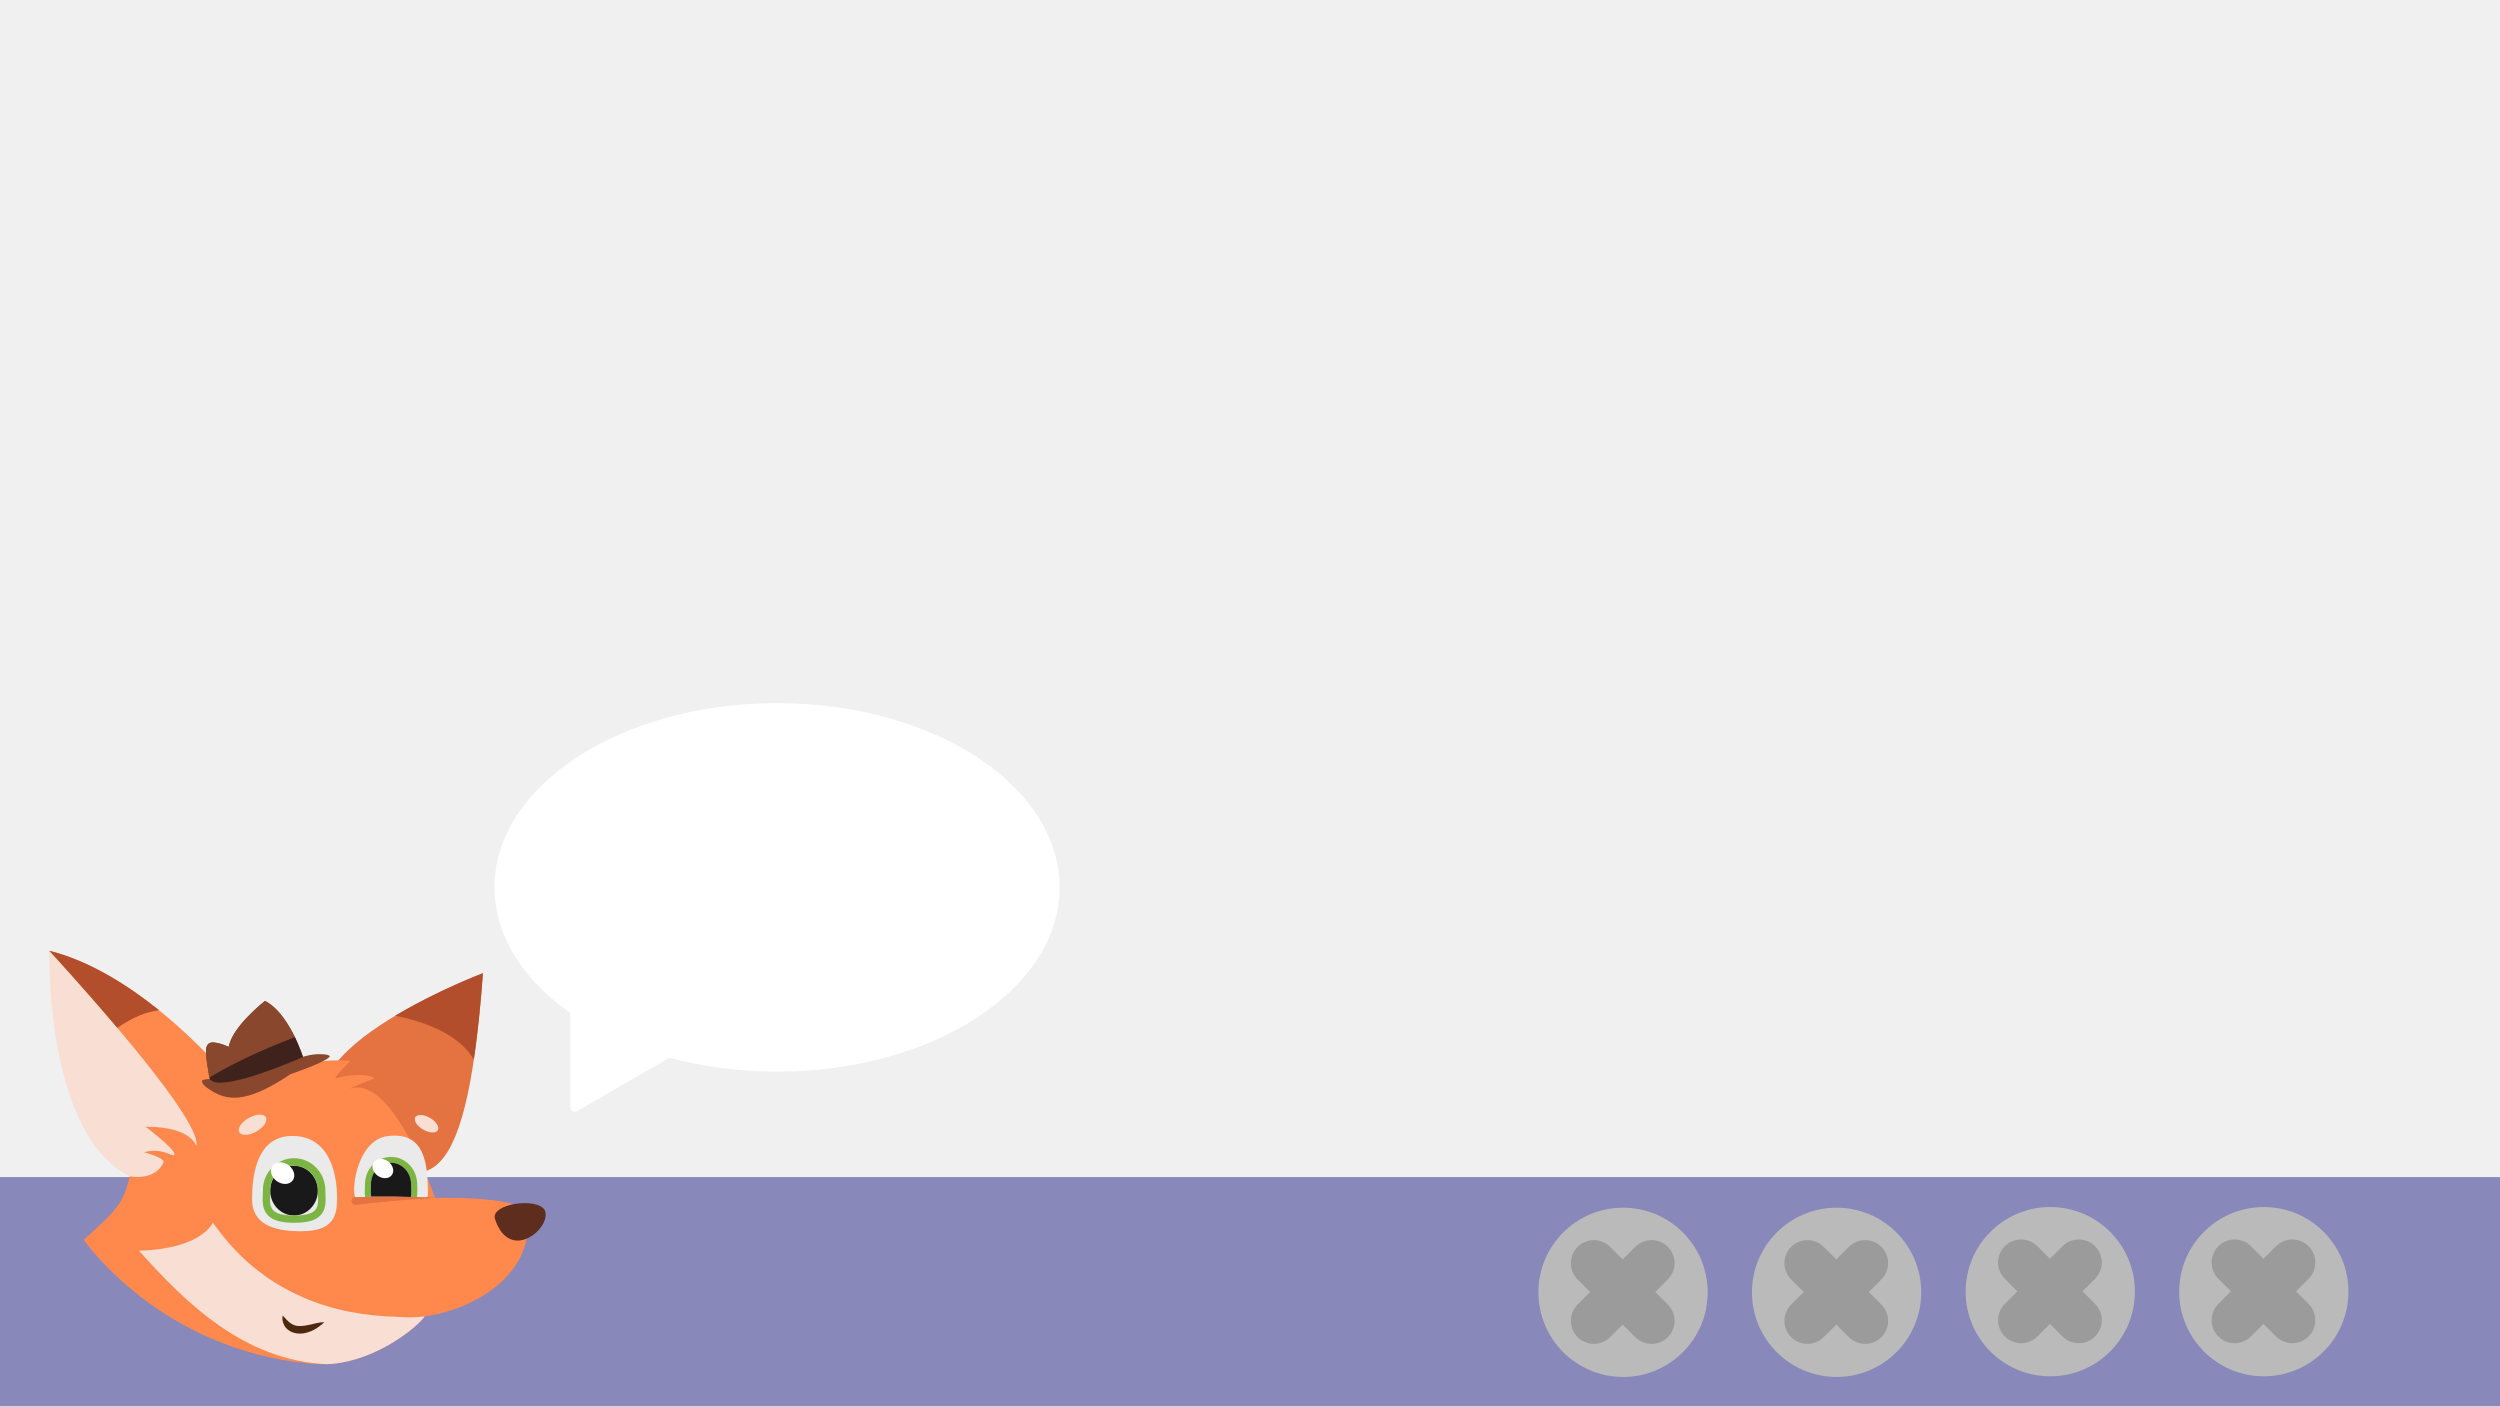
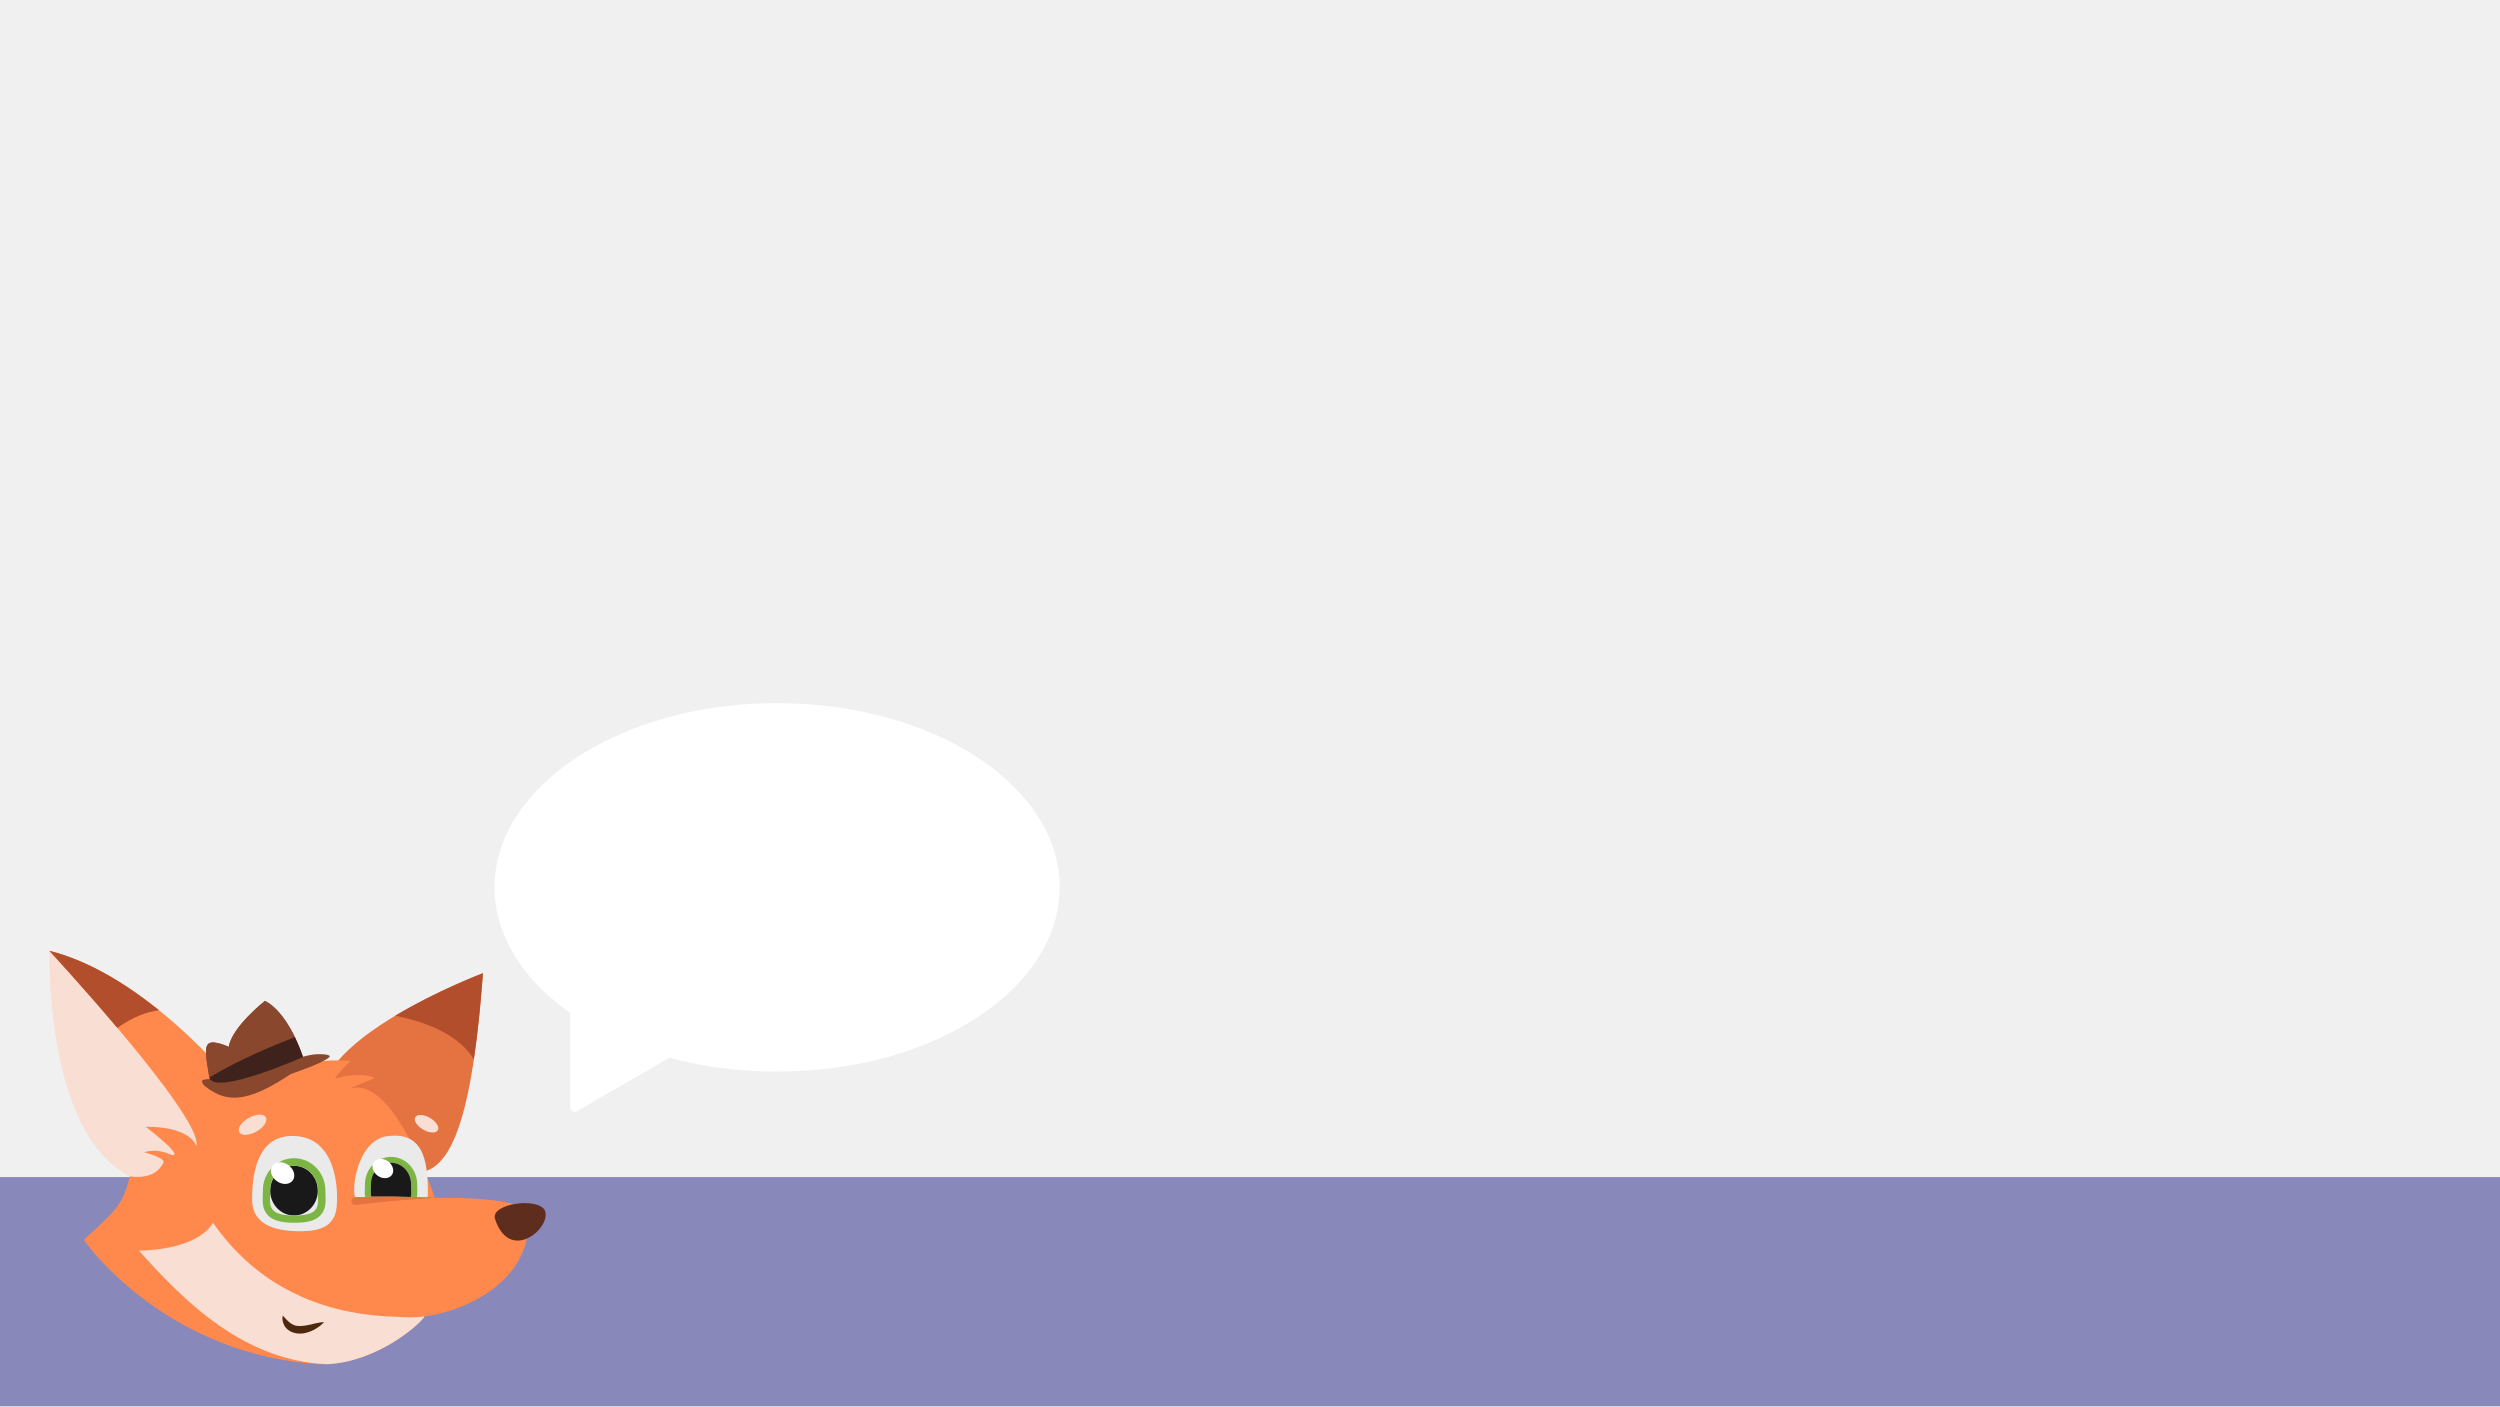
<svg xmlns="http://www.w3.org/2000/svg" version="1.1" id="layer_01" x="0px" y="0px" viewBox="0 0 1920 1080" enable-background="new 0 0 1920 1080" xml:space="preserve">
+   <g id="icon-placeholders">
+     <g id="water-placeholder">
+       <circle fill="#BABABA" cx="1246.5" cy="992.5" r="65" />
+       <g>
+         <path fill="#9B9B9B" d="M1280.9,1026.9L1280.9,1026.9c6.9-6.9,6.9-18.1,0-25l-44.3-44.3c-6.9-6.9-18.1-6.9-25,0v0     c-6.9,6.9-6.9,18.1,0,25l44.3,44.3C1262.8,1033.8,1274,1033.8,1280.9,1026.9z" />
+         <path fill="#9B9B9B" d="M1211.6,1026.9L1211.6,1026.9c-6.9-6.9-6.9-18.1,0-25l44.3-44.3c6.9-6.9,18.1-6.9,25,0v0     c6.9,6.9,6.9,18.1,0,25l-44.3,44.3C1229.7,1033.8,1218.5,1033.8,1211.6,1026.9z" />
+       </g>
+     </g>
+     <g id="light-placeholder">
+       <circle fill="#BABABA" cx="1410.5" cy="992.5" r="65" />
+       <g>
+         <path fill="#9B9B9B" d="M1444.9,1026.9L1444.9,1026.9c6.9-6.9,6.9-18.1,0-25l-44.3-44.3c-6.9-6.9-18.1-6.9-25,0v0     c-6.9,6.9-6.9,18.1,0,25l44.3,44.3C1426.8,1033.8,1438,1033.8,1444.9,1026.9z" />
+         <path fill="#9B9B9B" d="M1375.6,1026.9L1375.6,1026.9c-6.9-6.9-6.9-18.1,0-25l44.3-44.3c6.9-6.9,18.1-6.9,25,0v0     c6.9,6.9,6.9,18.1,0,25l-44.3,44.3C1393.7,1033.8,1382.5,1033.8,1375.6,1026.9z" />
+       </g>
+     </g>
+     <g id="el-placeholder">
+       <circle fill="#BABABA" cx="1574.6" cy="992" r="65" />
+       <g>
+         <path fill="#9B9B9B" d="M1609,1026.4L1609,1026.4c6.9-6.9,6.9-18.1,0-25l-44.3-44.3c-6.9-6.9-18.1-6.9-25,0v0     c-6.9,6.9-6.9,18.1,0,25l44.3,44.3C1590.9,1033.3,1602.1,1033.3,1609,1026.4z" />
+         <path fill="#9B9B9B" d="M1539.7,1026.4L1539.7,1026.4c-6.9-6.9-6.9-18.1,0-25l44.3-44.3c6.9-6.9,18.1-6.9,25,0v0     c6.9,6.9,6.9,18.1,0,25l-44.3,44.3C1557.8,1033.3,1546.6,1033.3,1539.7,1026.4z" />
+       </g>
+     </g>
+     <g id="heat-placeholder">
+       <circle fill="#BABABA" cx="1738.6" cy="992" r="65" />
+       <g>
+         <path fill="#9B9B9B" d="M1773,1026.4L1773,1026.4c6.9-6.9,6.9-18.1,0-25l-44.3-44.3c-6.9-6.9-18.1-6.9-25,0v0     c-6.9,6.9-6.9,18.1,0,25l44.3,44.3C1754.9,1033.3,1766.1,1033.3,1773,1026.4z" />
+         <path fill="#9B9B9B" d="M1703.7,1026.4L1703.7,1026.4c-6.9-6.9-6.9-18.1,0-25l44.3-44.3c6.9-6.9,18.1-6.9,25,0v0     c6.9,6.9,6.9,18.1,0,25l-44.3,44.3C1721.8,1033.3,1710.6,1033.3,1703.7,1026.4z" />
+       </g>
+     </g>
+   </g>
  <g id="foreground">
    <path fill="#8888BA" d="M0,904v176h1920V904H0z" />
-     <g>
-       <g>
-         <circle fill="#BABABA" cx="1246.5" cy="992.5" r="65" />
-         <g>
-           <path fill="#9B9B9B" d="M1280.9,1026.9L1280.9,1026.9c6.9-6.9,6.9-18.1,0-25l-44.3-44.3c-6.9-6.9-18.1-6.9-25,0v0     c-6.9,6.9-6.9,18.1,0,25l44.3,44.3C1262.8,1033.8,1274,1033.8,1280.9,1026.9z" />
-           <path fill="#9B9B9B" d="M1211.6,1026.9L1211.6,1026.9c-6.9-6.9-6.9-18.1,0-25l44.3-44.3c6.9-6.9,18.1-6.9,25,0v0     c6.9,6.9,6.9,18.1,0,25l-44.3,44.3C1229.7,1033.8,1218.5,1033.8,1211.6,1026.9z" />
-         </g>
-       </g>
-       <g>
-         <circle fill="#BABABA" cx="1410.5" cy="992.5" r="65" />
-         <g>
-           <path fill="#9B9B9B" d="M1444.9,1026.9L1444.9,1026.9c6.9-6.9,6.9-18.1,0-25l-44.3-44.3c-6.9-6.9-18.1-6.9-25,0v0     c-6.9,6.9-6.9,18.1,0,25l44.3,44.3C1426.8,1033.8,1438,1033.8,1444.9,1026.9z" />
-           <path fill="#9B9B9B" d="M1375.6,1026.9L1375.6,1026.9c-6.9-6.9-6.9-18.1,0-25l44.3-44.3c6.9-6.9,18.1-6.9,25,0v0     c6.9,6.9,6.9,18.1,0,25l-44.3,44.3C1393.7,1033.8,1382.5,1033.8,1375.6,1026.9z" />
-         </g>
-       </g>
-       <g>
-         <circle fill="#BABABA" cx="1574.6" cy="992" r="65" />
-         <g>
-           <path fill="#9B9B9B" d="M1609,1026.4L1609,1026.4c6.9-6.9,6.9-18.1,0-25l-44.3-44.3c-6.9-6.9-18.1-6.9-25,0v0     c-6.9,6.9-6.9,18.1,0,25l44.3,44.3C1590.9,1033.3,1602.1,1033.3,1609,1026.4z" />
-           <path fill="#9B9B9B" d="M1539.7,1026.4L1539.7,1026.4c-6.9-6.9-6.9-18.1,0-25l44.3-44.3c6.9-6.9,18.1-6.9,25,0v0     c6.9,6.9,6.9,18.1,0,25l-44.3,44.3C1557.8,1033.3,1546.6,1033.3,1539.7,1026.4z" />
-         </g>
-       </g>
-       <g>
-         <circle fill="#BABABA" cx="1738.6" cy="992" r="65" />
-         <g>
-           <path fill="#9B9B9B" d="M1773,1026.4L1773,1026.4c6.9-6.9,6.9-18.1,0-25l-44.3-44.3c-6.9-6.9-18.1-6.9-25,0v0     c-6.9,6.9-6.9,18.1,0,25l44.3,44.3C1754.9,1033.3,1766.1,1033.3,1773,1026.4z" />
-           <path fill="#9B9B9B" d="M1703.7,1026.4L1703.7,1026.4c-6.9-6.9-6.9-18.1,0-25l44.3-44.3c6.9-6.9,18.1-6.9,25,0v0     c6.9,6.9,6.9,18.1,0,25l-44.3,44.3C1721.8,1033.3,1710.6,1033.3,1703.7,1026.4z" />
-         </g>
-       </g>
-     </g>
    <g>
      <path fill="#E57341" d="M370.9,747.4c0,0-174.4,66.1-108.4,121.6C324.3,920.7,357.7,927.1,370.9,747.4z" />
      <path fill="#F9DED4" d="M37.9,730.2c0,0-3.7,140.6,61.8,173.2s59.7-44.1,59.7-44.1L37.9,730.2z" />
      <path fill="#FF884D" d="M269.2,814.7c-39.6-2.6-40.3,9.7-50.2,10.6c-29.7,2.6-41,5.3-41,5.3s-66.1-81.9-140.1-100.4   c0,0,114.9,124.1,113.1,148.9c-0.4,5.2,1.2-13.8-39.2-13.8c0,0,28.8,21.9,20.8,21.9c-1.7,0-9.8-5.8-21.9-2.3c0,0,15,4,15,7.5   c-6.3,15-26,11-26,11c-5.2,20.8-8.9,24.8-35.4,48.8c0,0,58.1,84.6,174.4,95.1c47.6,5.3,89.9-35.7,87.2-37   c-15.4-7.7-107,11.9-162.5-70c0,0,27.8,66.1,149.3,71.4c32.7,1.4,100.4-23.8,92.5-81.9c-21.1-15.9-107-7.9-128.2-7.9   c-17.4,0,58.1,1.3,58.1,1.3s-31.7-97.8-66.1-87.2c-3.6,1.1,18.5-7.9,18.5-7.9c-5-4-21.1-2.6-29.1,0   C254.2,829.4,269.2,814.7,269.2,814.7z" />
      <path fill="#5E2D1D" d="M380.2,936.3c11.4,34.2,43.6,6.6,38.3-6.6C413.2,919.1,376.2,924.4,380.2,936.3z" />
      <path fill="#EAEAEA" d="M193.6,921.2c0,18.3,15.5,24.4,37.1,24.4c15.4,0,26.2-3.9,27.8-18.3c1.5-13.7,0-54.9-34-54.9   C196.7,872.4,193.6,903.5,193.6,921.2z" />
      <path fill="#EAEAEA" d="M328.6,916.1c0,6.3-0.1,3.5-27.1,3.5c-5.2,0-27.5,4-28.8,0c-3-9,2.9-44.4,25.1-47.1   C324.9,869.2,328.6,890.8,328.6,916.1z" />
      <ellipse fill="#191919" cx="225.8" cy="914.4" rx="18.3" ry="19.1" />
      <path fill="#7DB545" d="M225.8,895.3c-10.1,0-18.3,8.5-18.3,19.1c0,10.5-3.1,19.1,18.3,19.1c21.6,0,18.3-8.5,18.3-19.1   C244.2,903.8,236,895.3,225.8,895.3 M225.8,889.5c13.3,0,24.1,11.1,24.1,24.8c0,1.2,0,2.3,0.1,3.5c0.2,5.2,0.4,11.1-3.9,15.6   c-3.8,4-10.1,5.7-20.2,5.7c-10.1,0-16.3-1.8-20.1-5.7c-4.4-4.6-4.2-10.5-4-15.8c0-1.1,0.1-2.2,0.1-3.3   C201.7,900.7,212.6,889.5,225.8,889.5L225.8,889.5z" />
      <path fill="#7DB545" d="M320.2,919.4c-0.5,0-0.9,0-1.4,0c-1.1,0-2.2,0-3.3-0.1c0.7-2.7,0.2-6.1,0.2-9.8c0-9.1-6.9-16.4-15.4-16.4   c-8.5,0-15.4,7.4-15.4,16.4c0,3.6-0.4,7,0.2,9.7c-1.6,0-3.1,0-4.7,0.1c-0.4-2.3-0.3-4.7-0.2-6.9c0-0.9,0.1-1.9,0.1-2.9   c0-11.6,9-21,20.1-21c11,0,20,9.4,20,21c0,1,0,2,0.1,3C320.5,914.8,320.6,917.1,320.2,919.4z" />
      <path fill="#191919" d="M315.5,919.3c-4-0.1-8-0.1-12-0.2c-5.1,0-10.2,0-15.4,0c-1,0-2,0-3,0c-0.6-2.7-0.2-6.1-0.2-9.7   c0-9.1,6.9-16.4,15.4-16.4c8.5,0,15.4,7.4,15.4,16.4C315.7,913.2,316.2,916.6,315.5,919.3z" />
      <ellipse transform="matrix(0.5817 -0.8134 0.8134 0.5817 -642.0671 553.3457)" fill="#FFFFFF" cx="217" cy="901" rx="7.6" ry="9.6" />
      <ellipse transform="matrix(0.8716 -0.4903 0.4903 0.8716 -398.5664 205.9936)" fill="#F9DED4" cx="193.9" cy="863.8" rx="11.7" ry="6" />
      <ellipse transform="matrix(0.5 -0.866 0.866 0.5 -583.5585 715.2253)" fill="#F9DED4" cx="327.6" cy="863" rx="5.2" ry="10" />
      <path fill="#E57341" d="M273.3,925.3c5-0.7,10.1-1.3,15.1-1.8c5.1-0.5,10.1-1,15.2-1.5c5.1-0.4,10.2-0.8,15.3-1.2   c5.1-0.4,10.2-0.7,15.3-1c-5.1-0.2-10.2-0.4-15.3-0.5c-5.1-0.1-10.2-0.2-15.3-0.2c-5.1,0-10.2,0-15.4,0c-5.1,0.1-10.2,0.2-15.4,0.4   c-1.6,0.1-2.8,1.4-2.8,3c0.1,1.6,1.4,2.8,3,2.8C273,925.3,273.1,925.3,273.3,925.3L273.3,925.3z" />
      <path fill="#89472E" d="M238.5,810.2c6.2-1.2,16.7-0.6,14.4,1.7c-4.6,4.6-29.7,13-29.7,13c-29.7,19.9-46.4,22.4-61.4,12.4   c-1.7-1.2-6.9-4-6.6-7.2c0-2.7,28.2-1.4,28.2-1.4C181.7,828.4,223.5,813.1,238.5,810.2z" />
      <path fill="#89472E" d="M203.5,768.7c0,0-25.4,19.9-27.8,35.3c0,0-11-5.1-15-2.8c-4,2.3-2.6,10.4,0,25.9s72-15.4,72-15.4   S222.1,778.2,203.5,768.7z" />
      <ellipse transform="matrix(0.5817 -0.8134 0.8134 0.5817 -607.0187 614.4916)" fill="#FFFFFF" cx="294" cy="897.5" rx="6.8" ry="8.5" />
      <path fill="#B24E2B" d="M122.2,775.9c-8.9,1-19.6,4.8-32.1,13.5c-26.8-31.7-52.2-59.2-52.2-59.2C68.8,737.9,98.3,756.7,122.2,775.9   z" />
      <path fill="#F9DED4" d="M326,1011c-2.2,4.9-35.2,34.8-74.6,36.7c0,0,0,0,0,0c-63.6-2.5-108.8-47-144.7-87.2   c48.5-1.2,56.8-21.6,56.8-21.6c16,23.1,34.8,39.2,54.7,50.3c4.5,2.5,9.1,4.8,13.7,6.8c0,0,0.1,0,0.1,0.1   c24.5,10.7,49.8,14.7,72.8,15.2c2.6,0.2,5.3,0.3,8,0.4C316.8,1011.8,321.2,1011.6,326,1011z" />
      <path fill="#B24E2B" d="M370.9,747.4c-1.9,25.8-4.2,47.7-7,66.3c-12.5-21.2-42-30-60.4-33.6C336.2,760.5,370.9,747.4,370.9,747.4z" />
      <path fill="#89472E" d="M226.5,796.5c-12,4.6-42.6,16.8-65.7,31.1c0-0.1-0.1-0.3-0.1-0.5c-2.6-15.5-4-23.6,0-25.9s15,2.8,15,2.8   c2.4-15.4,27.8-35.3,27.8-35.3C213.7,773.9,221.5,786.3,226.5,796.5z" />
      <path fill="#3F221B" d="M232.7,811.8c0,0-68,30.2-71.9,15.8c23.1-14.3,53.7-26.5,65.7-31.1C230.5,804.9,232.7,811.8,232.7,811.8z" />
      <path fill="#E57341" d="M334.2,919.9c-4.8,0.3-9.5,0.6-14.2,0.9c-0.3,0-0.7,0-1,0.1c-1.3,0.1-2.7,0.2-4,0.3   c-3.8,0.3-7.5,0.6-11.2,0.9c-5.1,0.4-10.2,0.9-15.2,1.5c-0.1,0-0.2,0-0.4,0c-1.9,0.2-3.8,0.4-5.8,0.6c-3,0.4-6,0.7-9,1.1l0,0   c-0.1,0-0.2,0-0.3,0c-1.6,0.1-2.9-1.2-3-2.8c-0.1-1.6,1.2-2.9,2.8-3c2.6-0.1,5.2-0.2,7.7-0.2c1.6,0,3.1-0.1,4.7-0.1c1,0,2,0,3,0   c5.1-0.1,10.2-0.1,15.4,0c4,0,8,0.1,12,0.2c1.1,0,2.2,0,3.3,0.1c0.5,0,0.9,0,1.4,0C324.9,919.5,329.5,919.7,334.2,919.9z" />
      <path fill="#4C280F" d="M249,1015.6c-0.1,0-0.2-0.1-0.3-0.1c-0.1,0-0.2,0-0.4,0c-0.2,0-0.5,0-0.7,0c-0.5,0-0.9,0.1-1.4,0.1   c-0.9,0.1-1.7,0.3-2.6,0.5c-1.7,0.3-3.3,0.7-4.8,1.1c-3.1,0.7-6.1,1.2-8.6,1.2c-2.6,0-4.6-0.5-6.8-2c-2.2-1.5-4.1-3.7-6.3-6.1   c-0.1,0.7-0.2,1.5-0.2,2.3c0,0.7,0.1,1.5,0.3,2.3l0.3,1.1c0.1,0.4,0.3,0.7,0.5,1.1c0.1,0.2,0.2,0.4,0.2,0.6l0.3,0.5   c0.2,0.4,0.4,0.7,0.7,1.1c1.1,1.4,2.7,2.7,4.7,3.6c2,0.9,4.2,1.3,6.3,1.3c2.1,0,4.1-0.3,5.9-0.9c1.8-0.5,3.5-1.2,5-2   c1.5-0.8,2.9-1.7,4.2-2.7c0.6-0.5,1.3-1,1.9-1.5l0.9-0.8C248.3,1016.1,248.6,1015.8,249,1015.6z" />
    </g>
  </g>
  <g id="taleboble">
    <ellipse fill="#FFFFFF" cx="596.8" cy="681.5" rx="217" ry="141.5" />
    <path fill="#FFFFFF" d="M443.1,853.4c-2.3,1.3-5.2-0.3-5.2-3v-43v-43c0-2.7,2.9-4.4,5.2-3l37.2,21.5l37.2,21.5c2.3,1.3,2.3,4.7,0,6   l-37.2,21.5L443.1,853.4z" />
  </g>
</svg>
